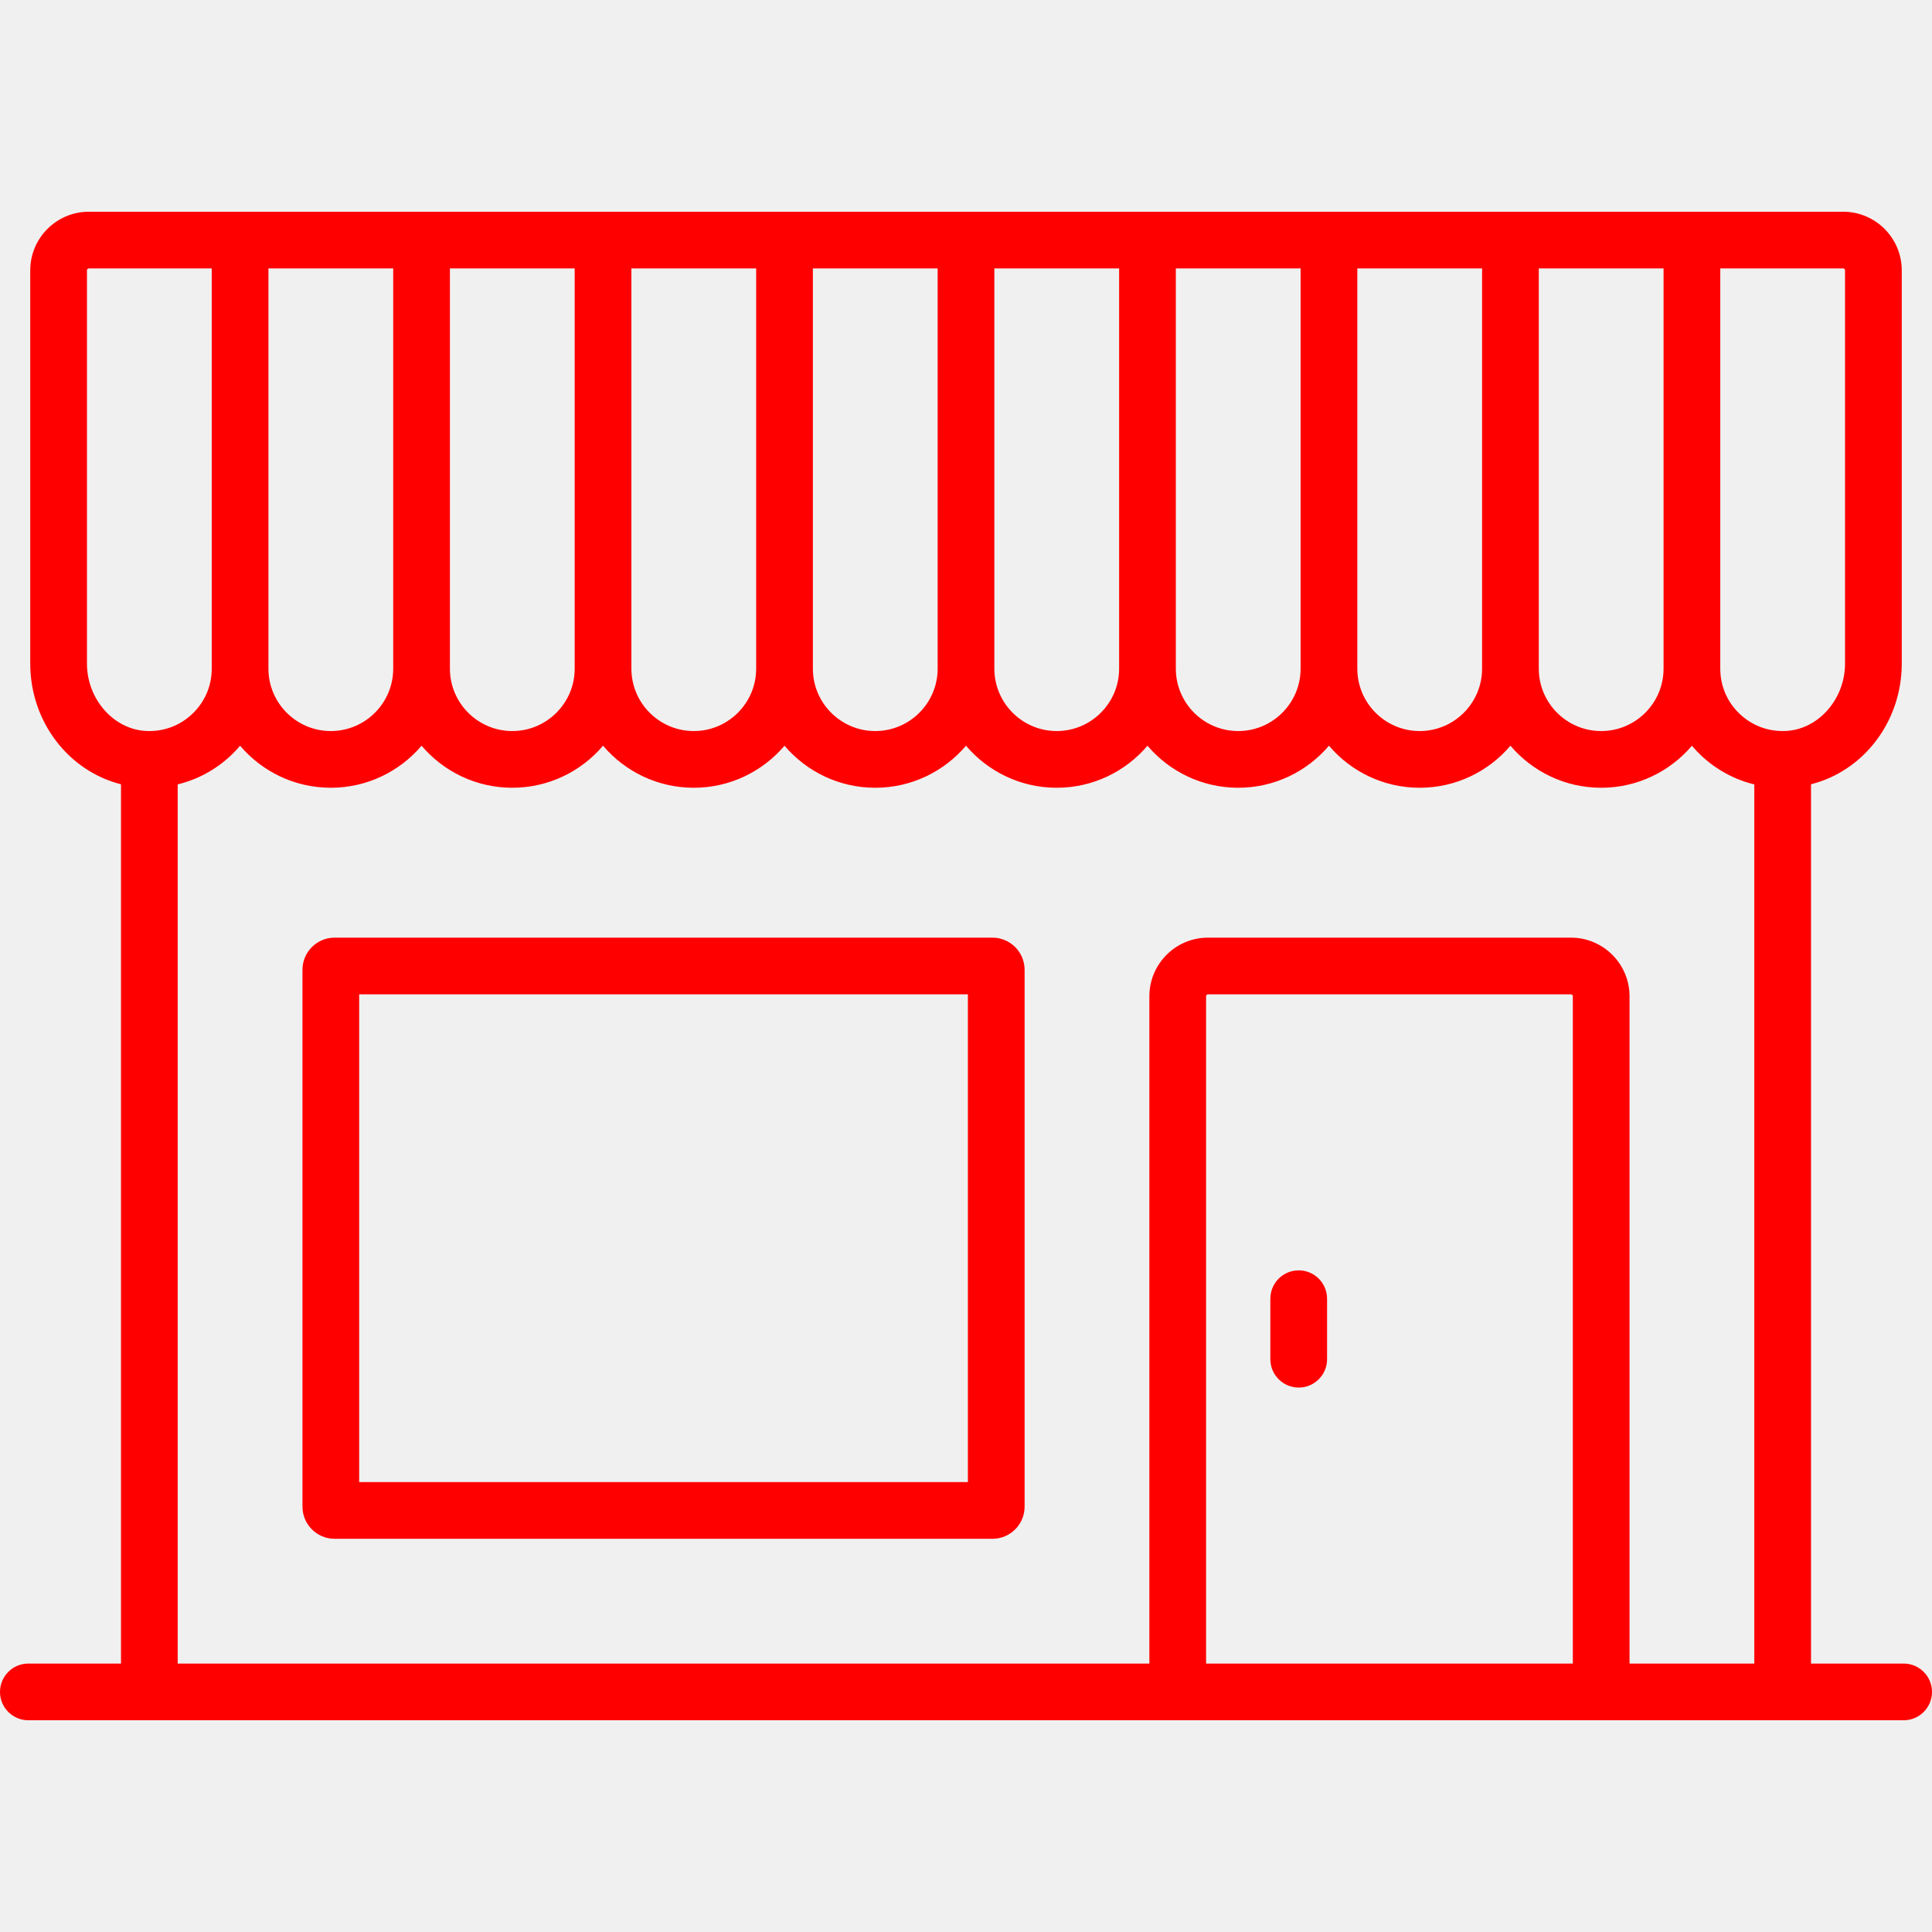
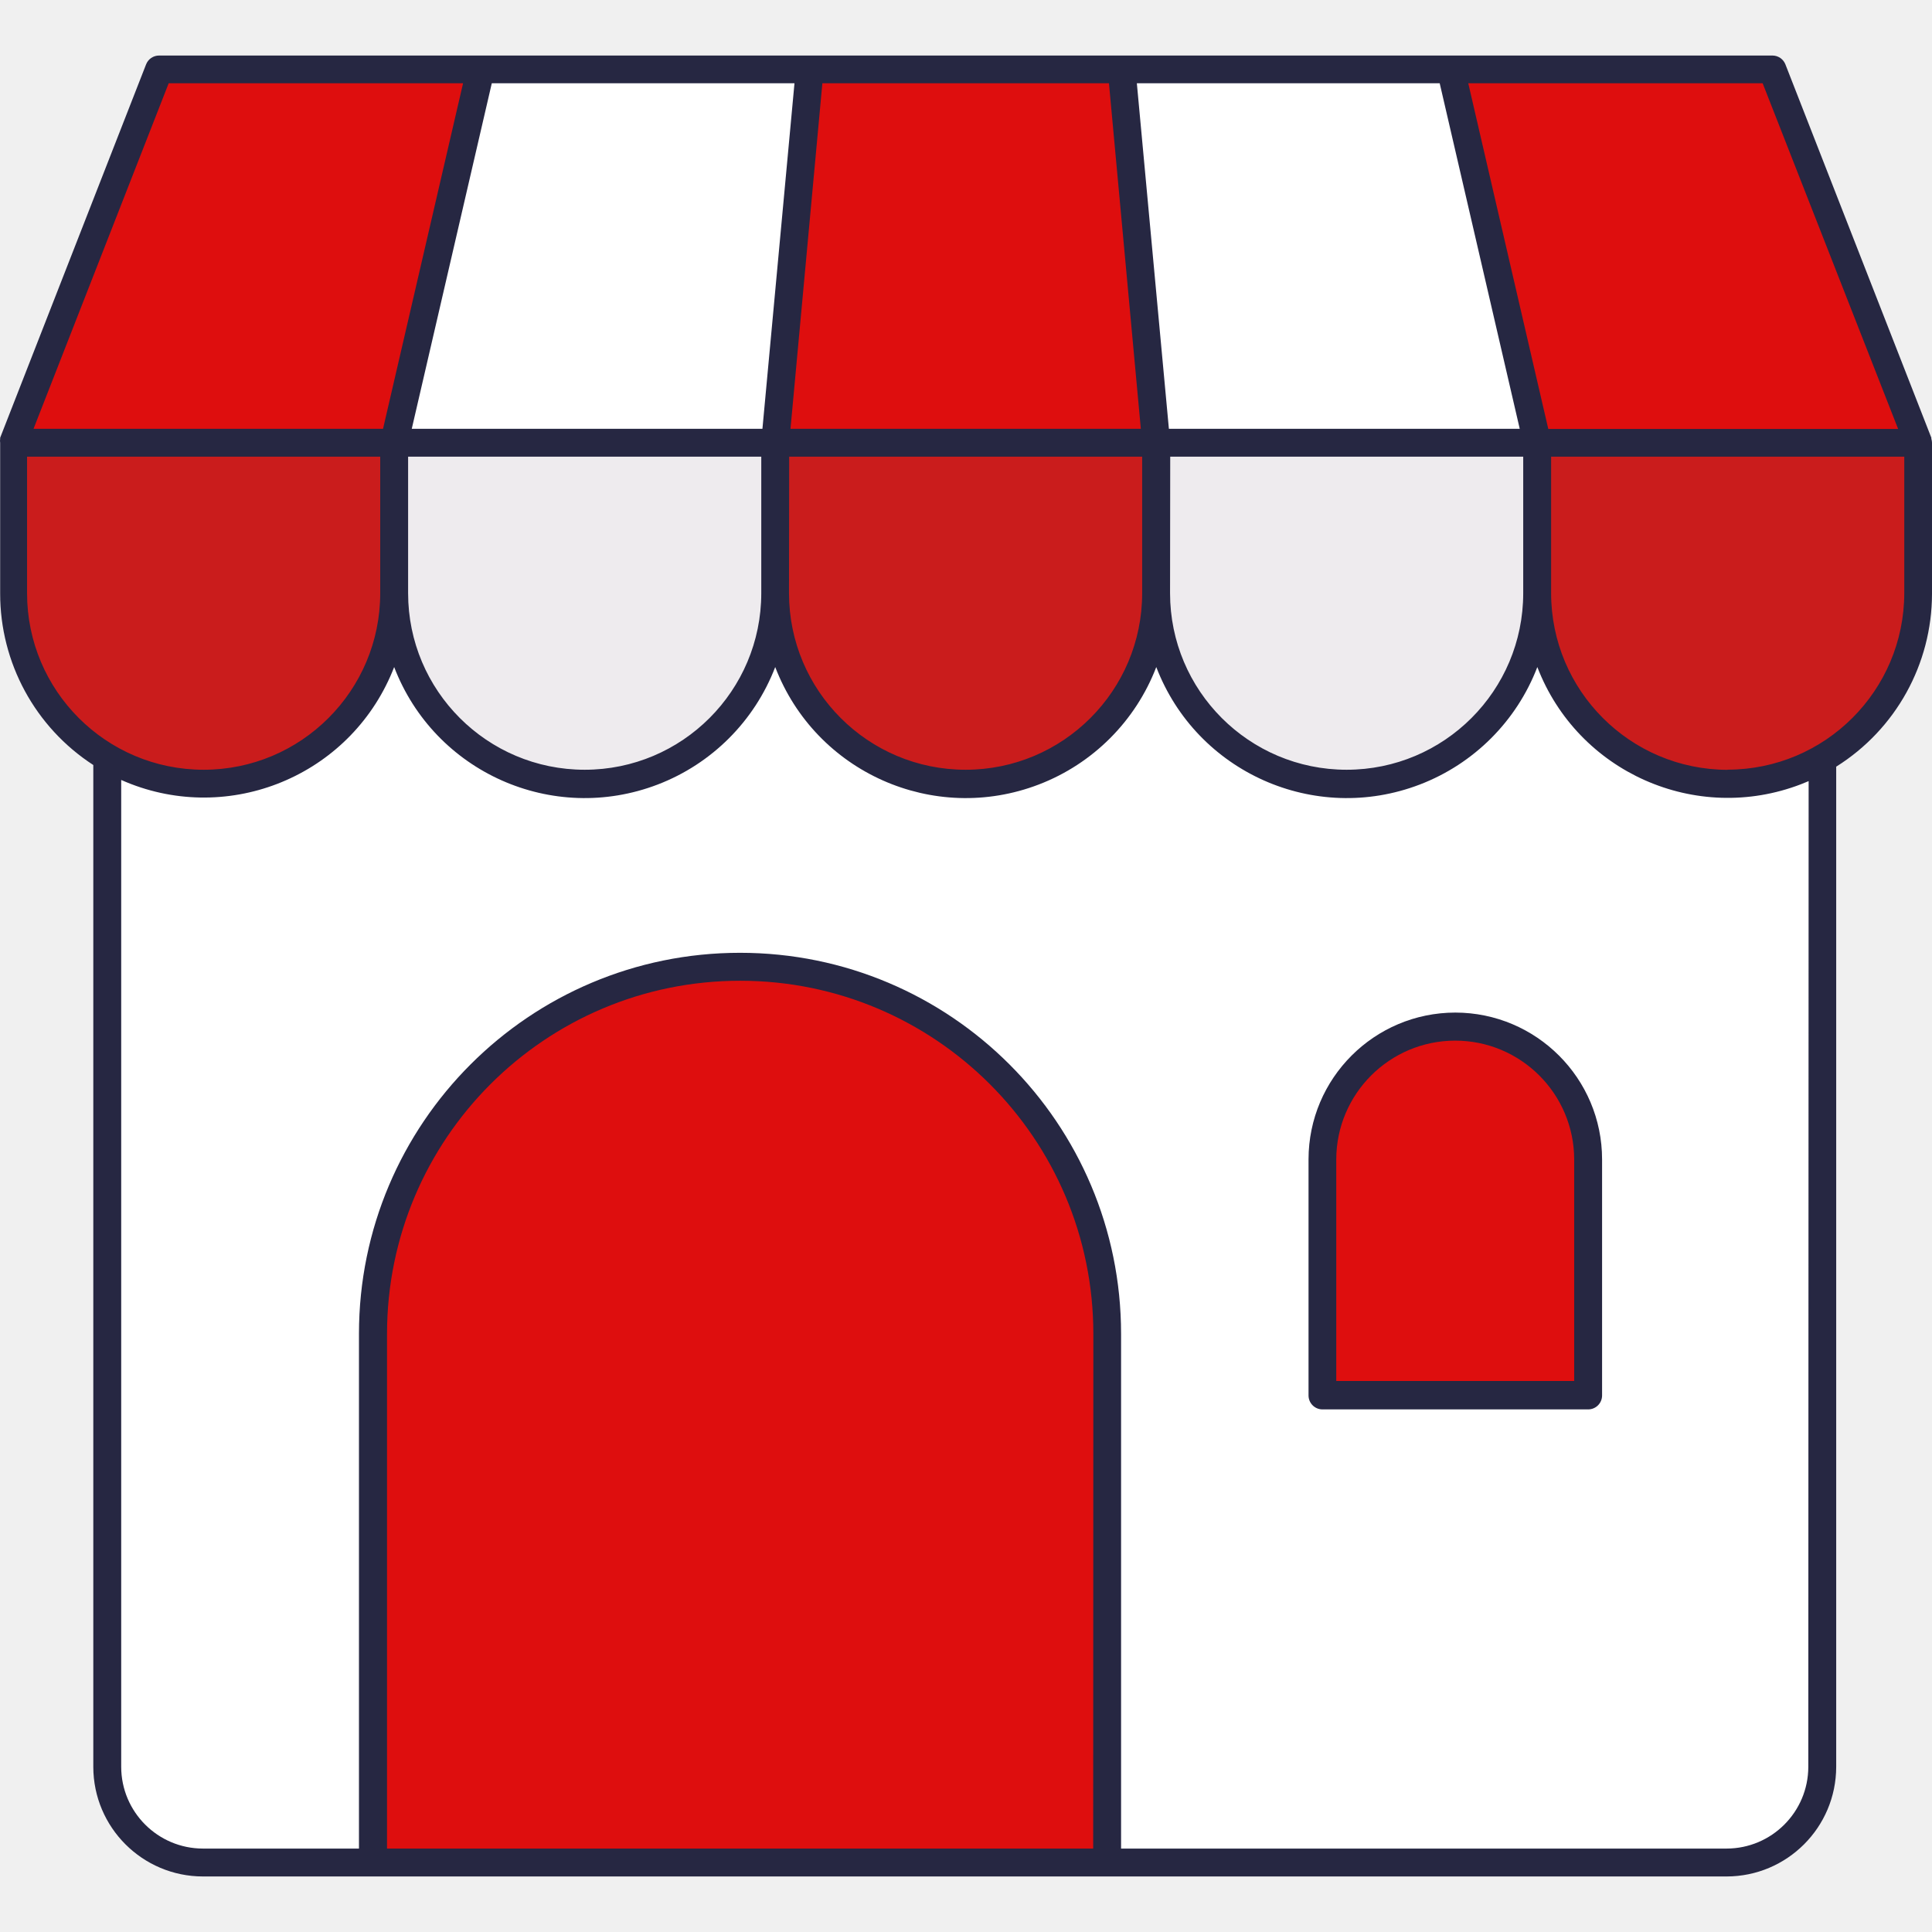
- <svg xmlns="http://www.w3.org/2000/svg" version="1.1" id="Capa_1" x="0px" y="0px" viewBox="0 0 511 511" style="enable-background:new 0 0 511 511;" xml:space="preserve">
+ <svg xmlns="http://www.w3.org/2000/svg" version="1.1" id="Capa_1" x="0px" y="0px" viewBox="0 0 465.438 465.438" style="enable-background:new 0 0 465.438 465.438;" xml:space="preserve" width="512px" height="512px" class="">
  <g>
-     <path d="M503.5,440H479V207.433c13.842-3.487,24-16.502,24-31.933v-104c0-8.547-6.953-15.5-15.5-15.5h-464   C14.953,56,8,62.953,8,71.5v104c0,15.432,10.158,28.446,24,31.933V440H7.5c-4.142,0-7.5,3.358-7.5,7.5s3.358,7.5,7.5,7.5h496   c4.142,0,7.5-3.358,7.5-7.5S507.642,440,503.5,440z M488,71.5v104c0,9.383-6.999,17.384-15.602,17.834   c-4.595,0.235-8.939-1.36-12.254-4.505c-3.317-3.148-5.145-7.4-5.145-11.971V71h32.5C487.776,71,488,71.224,488,71.5z M71,71h33   v105.858c0,9.098-7.402,16.5-16.5,16.5s-16.5-7.402-16.5-16.5V71z M119,71h33v105.858c0,9.098-7.402,16.5-16.5,16.5   s-16.5-7.402-16.5-16.5V71z M167,71h33v105.858c0,9.098-7.402,16.5-16.5,16.5s-16.5-7.402-16.5-16.5V71z M215,71h33v105.858   c0,9.098-7.402,16.5-16.5,16.5s-16.5-7.402-16.5-16.5V71z M263,71h33v105.858c0,9.098-7.402,16.5-16.5,16.5s-16.5-7.402-16.5-16.5   V71z M311,71h33v105.858c0,9.098-7.402,16.5-16.5,16.5s-16.5-7.402-16.5-16.5V71z M359,71h33v105.858c0,9.098-7.402,16.5-16.5,16.5   s-16.5-7.402-16.5-16.5V71z M407,71h33v105.858c0,9.098-7.402,16.5-16.5,16.5s-16.5-7.402-16.5-16.5V71z M23,175.5v-104   c0-0.276,0.224-0.5,0.5-0.5H56v105.858c0,4.571-1.827,8.823-5.145,11.971c-3.314,3.146-7.663,4.743-12.254,4.505   C29.999,192.884,23,184.883,23,175.5z M47,207.462c5.266-1.279,10.128-3.907,14.181-7.753c0.822-0.78,1.599-1.603,2.326-2.462   c5.782,6.793,14.393,11.11,23.993,11.11c9.604,0,18.218-4.32,24-11.119c5.782,6.799,14.396,11.119,24,11.119s18.218-4.32,24-11.119   c5.782,6.799,14.396,11.119,24,11.119s18.218-4.32,24-11.119c5.782,6.799,14.396,11.119,24,11.119s18.218-4.32,24-11.119   c5.782,6.799,14.396,11.119,24,11.119s18.218-4.32,24-11.119c5.782,6.799,14.396,11.119,24,11.119s18.218-4.32,24-11.119   c5.782,6.799,14.396,11.119,24,11.119s18.218-4.32,24-11.119c5.782,6.799,14.396,11.119,24,11.119c9.6,0,18.21-4.317,23.993-11.11   c0.728,0.859,1.504,1.682,2.326,2.462c4.054,3.847,8.914,6.482,14.181,7.761V440h-33V263.5c0-8.547-6.953-15.5-15.5-15.5h-96   c-8.547,0-15.5,6.953-15.5,15.5V440H47V207.462z M416,440h-97V263.5c0-0.276,0.224-0.5,0.5-0.5h96c0.276,0,0.5,0.224,0.5,0.5V440z" fill="red" />
-     <path d="M343.5,336c-4.142,0-7.5,3.358-7.5,7.5v16c0,4.142,3.358,7.5,7.5,7.5s7.5-3.358,7.5-7.5v-16   C351,339.358,347.642,336,343.5,336z" fill="red" />
-     <path d="M262.5,248h-174c-4.687,0-8.5,3.813-8.5,8.5v142c0,4.687,3.813,8.5,8.5,8.5h174c4.687,0,8.5-3.813,8.5-8.5v-142   C271,251.813,267.187,248,262.5,248z M256,392H95V263h161V392z" fill="red" />
+     <g>
+       <path style="fill:#FFFFFF;" d="M266.038,449.379v-128c1.035-48.457-37.409-88.579-85.866-89.614s-88.579,37.409-89.614,85.866   c-0.027,1.249-0.027,2.498,0,3.747v128h-41.68c-13.122,0-23.76-10.638-23.76-23.76l0,0v-244l5.68,2.52   c5.732,2.6,11.947,3.963,18.24,4c18.636-0.109,35.324-11.567,42.12-28.92l3.76-9.72l3.76,9.72   c8.935,23.262,35.036,34.877,58.298,25.942c11.931-4.583,21.36-14.011,25.942-25.942l3.76-9.72l3.76,9.72   c8.935,23.262,35.036,34.877,58.298,25.942c11.931-4.583,21.359-14.011,25.942-25.942l3.76-9.72l3.76,9.72   c8.935,23.262,35.036,34.877,58.298,25.942c11.931-4.583,21.359-14.011,25.942-25.942l3.76-9.72l3.76,9.72   c6.796,17.353,23.484,28.811,42.12,28.92c6.136,0.005,12.207-1.248,17.84-3.68l5.64-2.44v243.64c0,13.122-10.638,23.76-23.76,23.76   c0,0,0,0,0,0L266.038,449.379z M350.598,247.979c-17.288,0.022-31.298,14.032-31.32,31.32v56.88l63.36-0.68l-0.68-56   c0.088-17.319-13.88-31.431-31.2-31.52C350.705,247.979,350.652,247.979,350.598,247.979L350.598,247.979z" data-original="#FFFFFF" class="" />
+       <path style="fill:#FFFFFF;" d="M370.318,160.699c-9.722,25.35-38.154,38.018-63.504,28.296   c-13.018-4.993-23.303-15.278-28.296-28.296c-9.722,25.35-38.154,38.018-63.504,28.296c-13.018-4.993-23.303-15.278-28.296-28.296   c-9.722,25.35-38.154,38.018-63.504,28.296c-13.018-4.993-23.303-15.278-28.296-28.296c-9.779,25.304-38.22,37.89-63.525,28.11   c-0.739-0.286-1.471-0.589-2.195-0.91v237.72c0.022,10.86,8.82,19.658,19.68,19.68h37.64v-124c0-50.7,41.1-91.8,91.8-91.8   s91.8,41.1,91.8,91.8v124h145.88c10.86-0.022,19.658-8.82,19.68-19.68v-237.48c-24.925,10.766-53.857-0.712-64.623-25.637   C370.798,161.906,370.552,161.305,370.318,160.699L370.318,160.699z M385.958,336.259c0,1.856-1.504,3.36-3.36,3.36h-64   c-1.856,0-3.36-1.504-3.36-3.36v-56.92c0-19.54,15.84-35.38,35.38-35.38s35.38,15.84,35.38,35.38L385.958,336.259z" data-original="#FFFFFF" class="" />
+     </g>
+     <g>
+       <path style="fill:#DE0E0E" d="M317.878,336.699v-57.4c0.003-18.071,14.655-32.717,32.726-32.714   c18.066,0.003,32.711,14.648,32.714,32.714v57.4H317.878z" data-original="#3AC3ED" class="" data-old_color="#3AC3ED" />
+       <path style="fill:#DE0E0E" d="M350.598,250.659c-15.808,0.022-28.618,12.832-28.64,28.64v53.4h57.32v-53.36   C379.278,263.5,366.438,250.659,350.598,250.659L350.598,250.659z" data-original="#3AC3ED" class="" data-old_color="#3AC3ED" />
+       <path style="fill:#DE0E0E" d="M89.158,449.379v-128c0-49.22,39.9-89.12,89.12-89.12s89.12,39.9,89.12,89.12v128H89.158z" data-original="#3AC3ED" class="" data-old_color="#3AC3ED" />
+       <path style="fill:#DE0E0E" d="M178.278,236.219c-46.954,0.066-84.996,38.125-85.04,85.08v124h170.12v-124   C263.314,274.329,225.248,236.263,178.278,236.219L178.278,236.219z" data-original="#3AC3ED" class="" data-old_color="#3AC3ED" />
+     </g>
+     <g>
+       <path style="fill:#FFFFFF;" d="M277.918,107.339l-8.48-91.32h80.6l21.16,91.32H277.918z" data-original="#FFFFFF" class="" />
+       <path style="fill:#FFFFFF;" d="M366.078,103.299l-19.24-83.24h-72.96l7.72,83.24H366.078z" data-original="#FFFFFF" class="" />
+     </g>
+     <g>
+       <path style="fill:#EEEBEE;" d="M324.438,189.459c-25.712-0.022-46.556-20.848-46.6-46.56v-36.92h93.16v36.92   C370.954,168.595,350.134,189.415,324.438,189.459z" data-original="#EEEBEE" />
+       <path style="fill:#EEEBEE;" d="M281.878,142.899c0,23.494,19.046,42.54,42.54,42.54s42.54-19.046,42.54-42.54v-32.88h-85.08   V142.899z" data-original="#EEEBEE" />
+       <path style="fill:#EEEBEE;" d="M140.838,189.459c-25.696-0.044-46.516-20.864-46.56-46.56v-36.92h93.16v36.92   C187.394,168.611,166.55,189.437,140.838,189.459L140.838,189.459z" data-original="#EEEBEE" />
+       <path style="fill:#EEEBEE;" d="M98.318,142.899c0,23.494,19.046,42.54,42.54,42.54s42.54-19.046,42.54-42.54v-32.88h-85.08   L98.318,142.899z" data-original="#EEEBEE" />
+     </g>
+     <g>
+       <path style="fill:#FFFFFF;" d="M94.078,107.339l21.16-91.32h80.6l-8.48,91.32H94.078z" data-original="#FFFFFF" class="" />
+       <path style="fill:#FFFFFF;" d="M183.678,103.299l7.72-83.24h-72.96l-19.24,83.24H183.678z" data-original="#FFFFFF" class="" />
+     </g>
+     <g>
+       <path style="fill:#DE0E0E" d="M2.158,107.339l35.68-91.32h78.8l-21.12,91.32H2.158z" data-original="#3AC3ED" class="" data-old_color="#3AC3ED" />
+       <path style="fill:#DE0E0E" d="M8.078,103.299h84.2l19.28-83.24h-70.96L8.078,103.299z" data-original="#3AC3ED" class="" data-old_color="#3AC3ED" />
+       <path style="fill:#DE0E0E" d="M369.758,107.339l-21.12-91.32h78.8l35.68,91.32H369.758z" data-original="#3AC3ED" class="" data-old_color="#3AC3ED" />
+       <path style="fill:#DE0E0E" d="M424.678,20.059h-70.96l19.28,83.24h84.2L424.678,20.059z" data-original="#3AC3ED" class="" data-old_color="#3AC3ED" />
+       <path style="fill:#DE0E0E" d="M185.998,107.339l8.44-91.32h76.4l8.44,91.32H185.998z" data-original="#3AC3ED" class="" data-old_color="#3AC3ED" />
+       <path style="fill:#DE0E0E" d="M267.158,20.059h-69.04l-7.68,83.24h84.4L267.158,20.059z" data-original="#3AC3ED" class="" data-old_color="#3AC3ED" />
+     </g>
+     <g>
+       <path style="fill:#CA1C1C" d="M416.198,189.459c-25.696-0.044-46.516-20.864-46.56-46.56v-36.92h93.16v36.92   C462.754,168.611,441.91,189.437,416.198,189.459z" data-original="#2990A8" class="active-path" data-old_color="#2990A8" />
+       <path style="fill:#CA1C1C" d="M373.678,110.019v32.88c0,23.494,19.046,42.54,42.54,42.54c23.494,0,42.54-19.046,42.54-42.54   v-32.88H373.678z" data-original="#2990A8" class="active-path" data-old_color="#2990A8" />
+       <path style="fill:#CA1C1C" d="M49.078,189.459c-25.712-0.022-46.556-20.848-46.6-46.56v-36.92h93.16v36.92   C95.594,168.595,74.774,189.415,49.078,189.459z" data-original="#2990A8" class="active-path" data-old_color="#2990A8" />
+       <path style="fill:#CA1C1C" d="M6.518,142.899c0,23.494,19.046,42.54,42.54,42.54s42.54-19.046,42.54-42.54v-32.88H6.518   L6.518,142.899z" data-original="#2990A8" class="active-path" data-old_color="#2990A8" />
+       <path style="fill:#CA1C1C" d="M232.638,189.459c-25.712-0.022-46.556-20.848-46.6-46.56v-36.92h93.2v36.92   C279.194,168.611,258.35,189.437,232.638,189.459L232.638,189.459z" data-original="#2990A8" class="active-path" data-old_color="#2990A8" />
+       <path style="fill:#CA1C1C" d="M190.118,142.899c0,23.494,19.046,42.54,42.54,42.54s42.54-19.046,42.54-42.54v-32.88h-85.08   V142.899z" data-original="#2990A8" class="active-path" data-old_color="#2990A8" />
+     </g>
+     <g>
+       <path style="fill:#262742" d="M465.278,105.699c0,0,0,0,0-0.24l-35.16-89.96c-0.508-1.279-1.744-2.119-3.12-2.12H38.318   c-1.376,0.001-2.612,0.841-3.12,2.12l-35.16,89.96c0,0,0,0,0,0.24c-0.051,0.331-0.051,0.669,0,1v36.24   c-0.025,16.702,8.425,32.276,22.44,41.36v241.36c0.022,14.571,11.829,26.378,26.4,26.4h367.08   c14.571-0.022,26.378-11.829,26.4-26.4v-240.96c14.344-8.986,23.061-24.714,23.08-41.64v-36.4   C465.433,106.333,465.379,106.009,465.278,105.699L465.278,105.699z M457.278,103.339h-84.28l-19.28-83.28h70.92L457.278,103.339z    M191.398,20.059l-7.72,83.24h-84.48l19.28-83.24H191.398z M346.838,20.059l19.28,83.24h-84.52l-7.72-83.24H346.838z    M274.838,103.299h-84.4l7.68-83.24h69.04L274.838,103.299z M98.318,110.019h85.08v32.88c0,23.494-19.046,42.54-42.54,42.54   s-42.54-19.046-42.54-42.54V110.019z M190.118,110.019h85.04v32.88c0,23.494-19.046,42.54-42.54,42.54s-42.54-19.046-42.54-42.54   L190.118,110.019z M281.918,110.019h85.04v32.88c0,23.494-19.046,42.54-42.54,42.54c-23.494,0-42.54-19.046-42.54-42.54l0,0   L281.918,110.019z M40.638,20.059h70.92l-19.28,83.24h-84.2L40.638,20.059z M6.518,142.899v-32.88h85.08v32.88   c0,23.494-19.046,42.54-42.54,42.54S6.518,166.393,6.518,142.899z M263.358,445.339H93.238v-124   c0.008-46.988,38.107-85.073,85.095-85.065c46.977,0.008,85.057,38.088,85.065,85.065L263.358,445.339z M435.638,425.659   c-0.022,10.86-8.82,19.658-19.68,19.68h-145.88v-124c0-50.7-41.1-91.8-91.8-91.8s-91.8,41.1-91.8,91.8v124h-37.6   c-10.86-0.022-19.658-8.82-19.68-19.68v-237.76c24.793,11.011,53.818-0.162,64.829-24.955c0.329-0.74,0.639-1.489,0.931-2.245   c9.722,25.35,38.154,38.018,63.504,28.296c13.018-4.993,23.303-15.278,28.296-28.296c9.722,25.35,38.154,38.019,63.504,28.296   c13.018-4.993,23.303-15.278,28.296-28.296c9.722,25.35,38.154,38.018,63.504,28.296c13.018-4.993,23.303-15.278,28.296-28.296   c9.751,25.339,38.197,37.975,63.536,28.224c0.613-0.236,1.221-0.484,1.824-0.744L435.638,425.659z M416.198,185.459   c-23.48-0.044-42.498-19.079-42.52-42.56v-32.88h85.08v32.88c-0.044,23.48-19.079,42.498-42.56,42.52L416.198,185.459z" data-original="#262742" class="" />
+       <path style="fill:#262742" d="M350.598,243.939c-19.52,0.022-35.338,15.84-35.36,35.36v56.88c0,1.856,1.504,3.36,3.36,3.36h64   c1.856,0,3.36-1.504,3.36-3.36v-56.84C385.958,259.804,370.134,243.961,350.598,243.939L350.598,243.939z M379.238,332.699h-57.32   v-53.36c0.022-15.808,12.832-28.618,28.64-28.64c15.824,0,28.658,12.816,28.68,28.64V332.699z" data-original="#262742" class="" />
+     </g>
  </g>
</svg>
